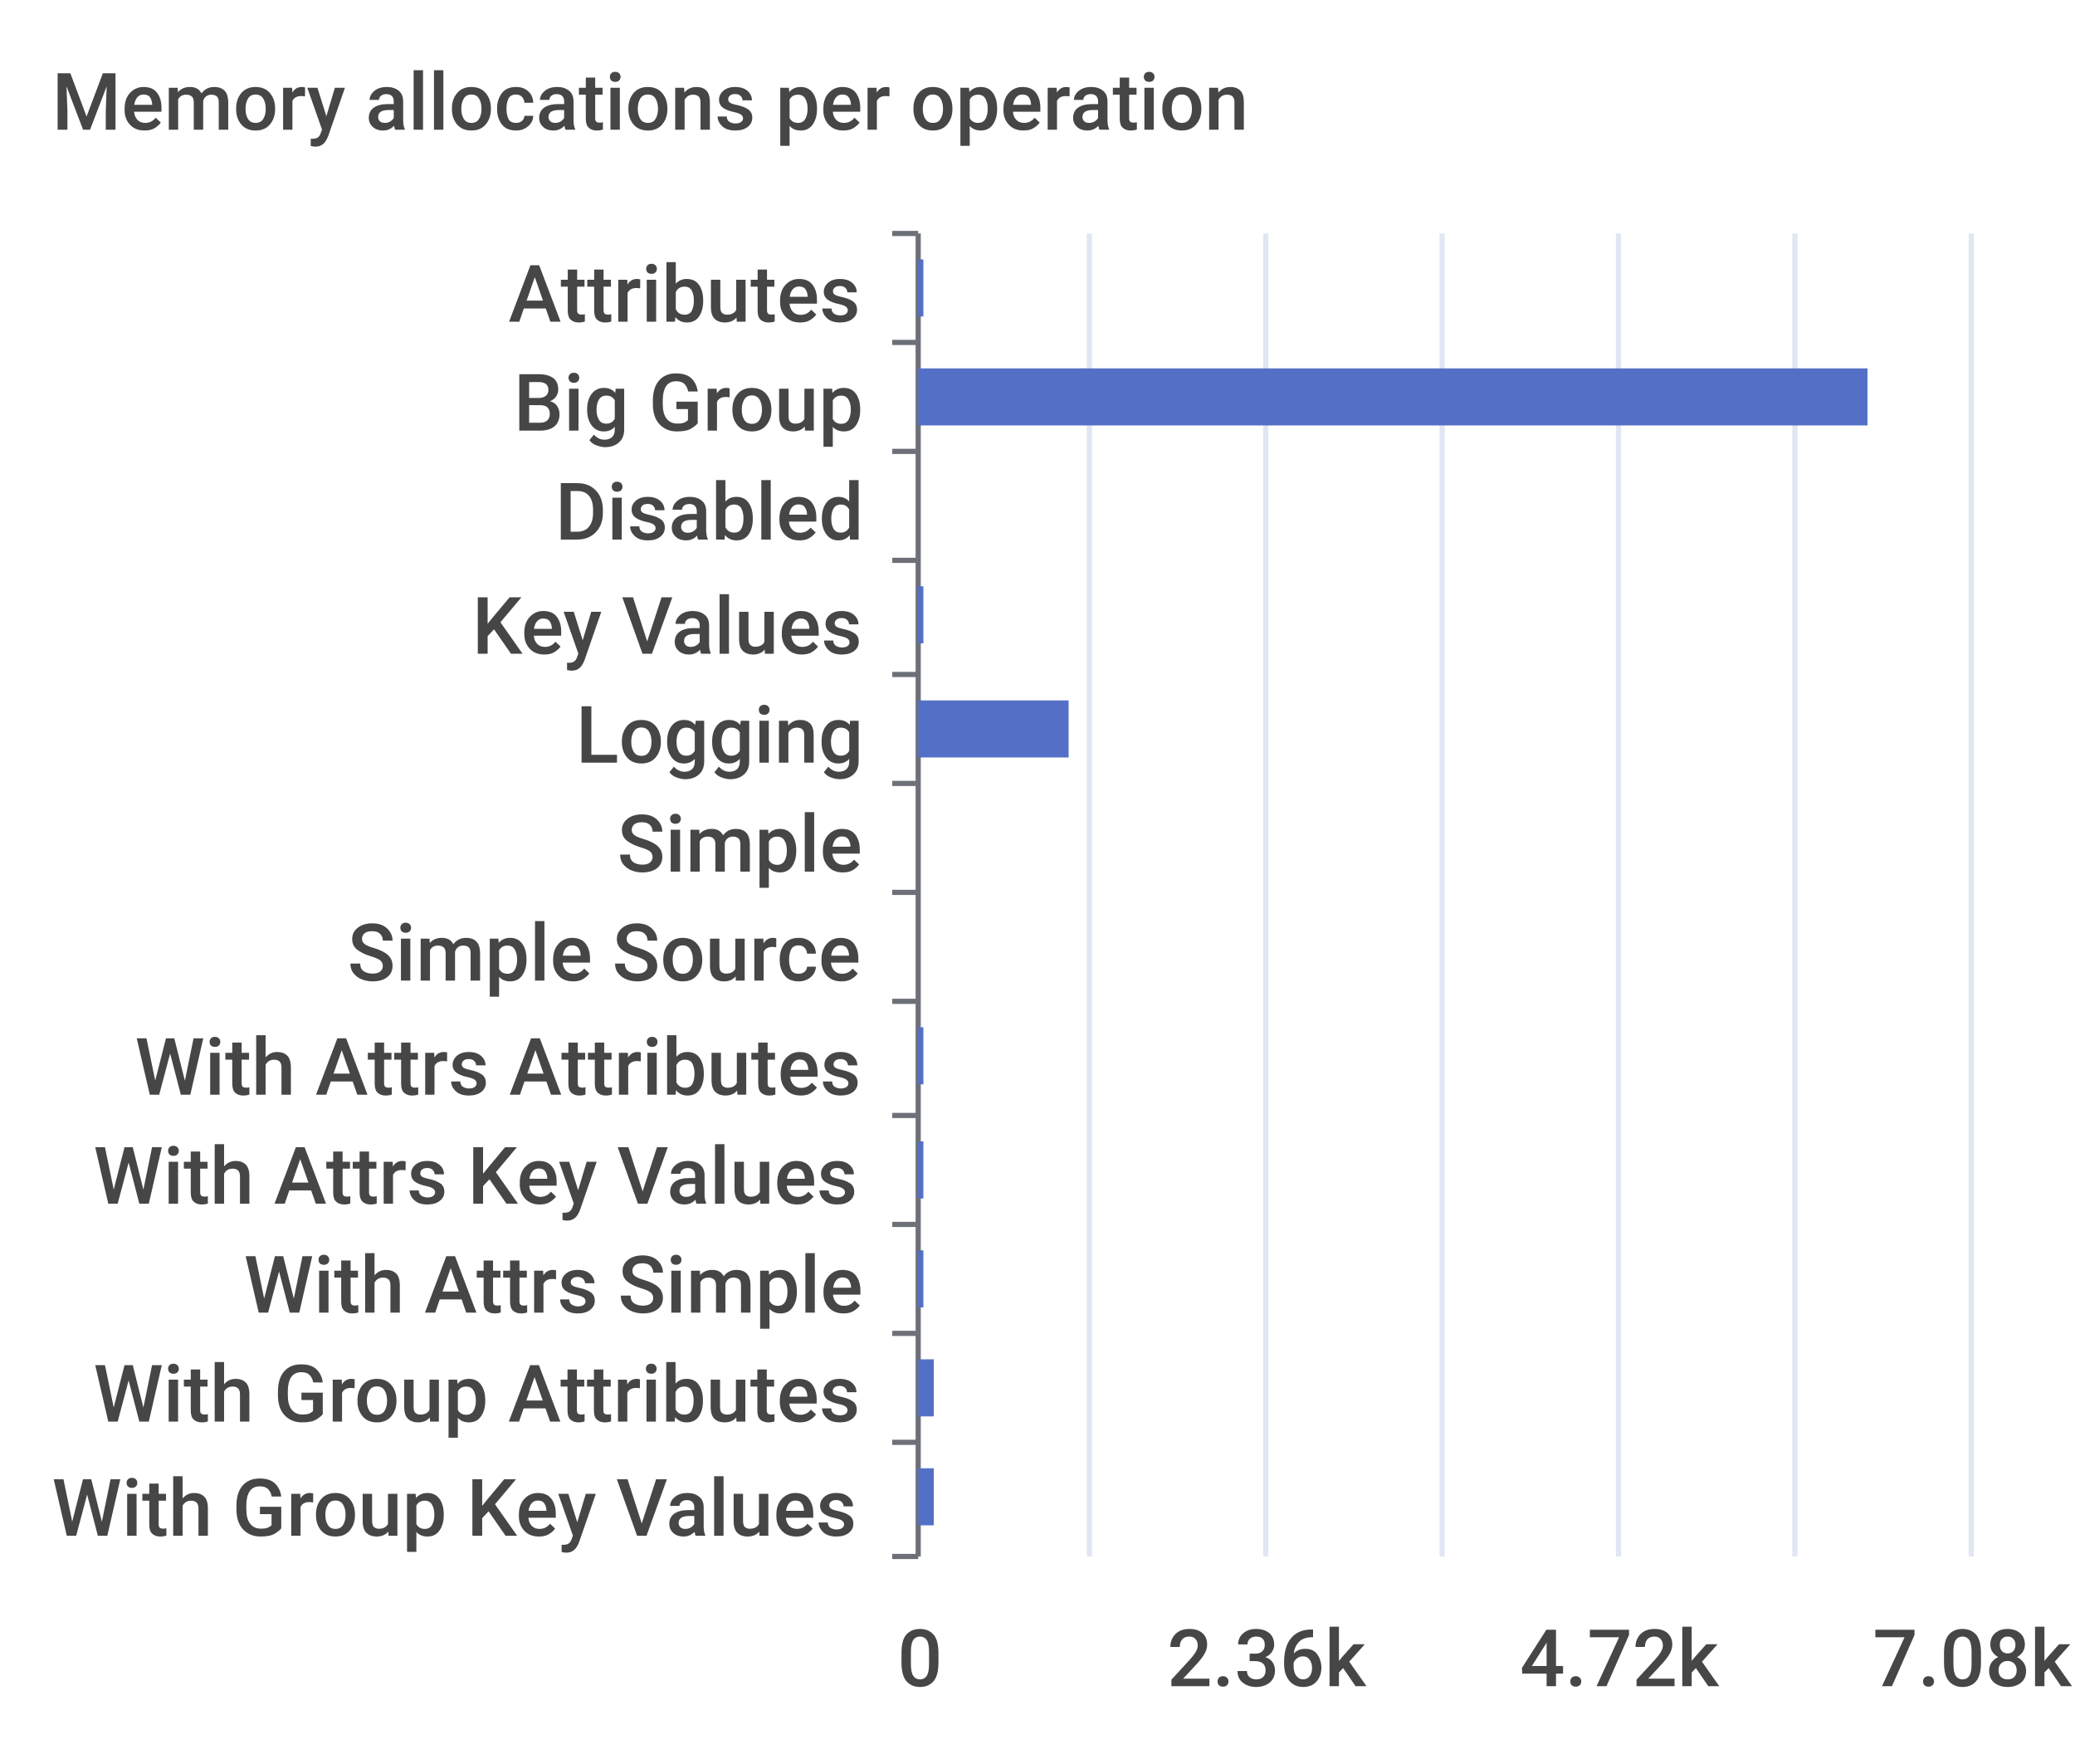
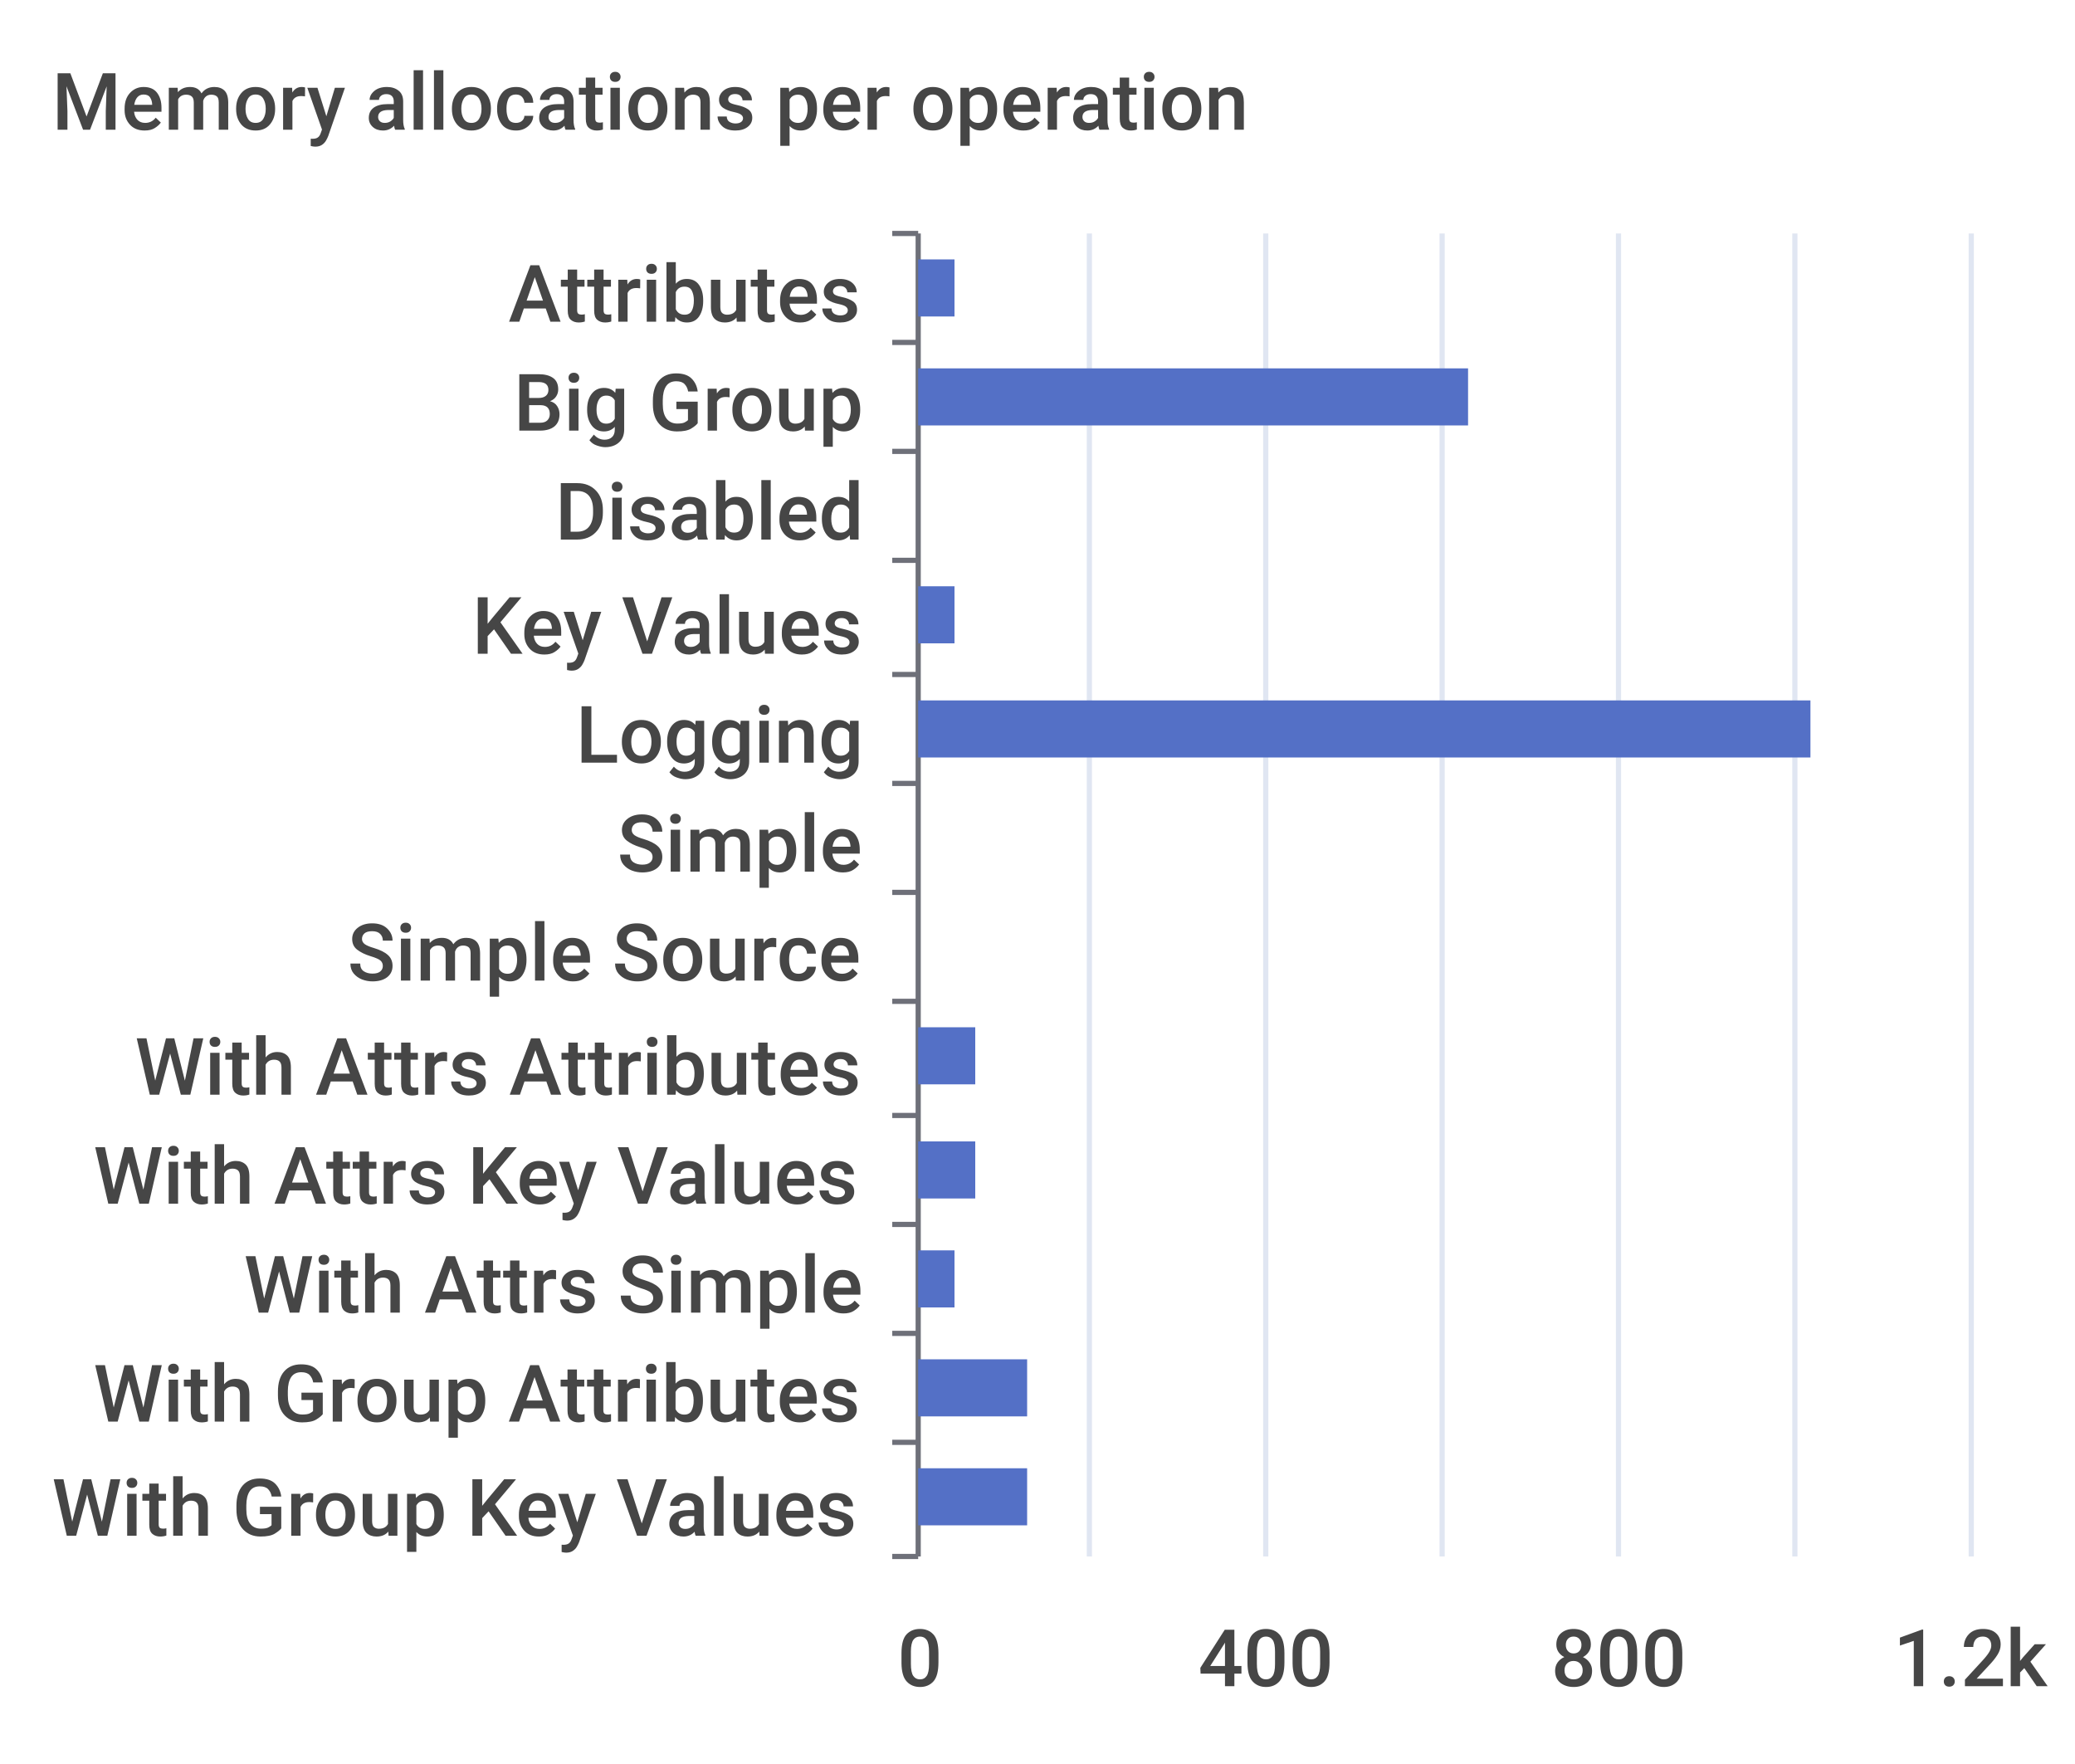
<svg xmlns="http://www.w3.org/2000/svg" width="400" height="340">\n<path d="M 0 0 L 400 0 L 400 340 L 0 340 L 0 0" style="stroke-width:0;stroke:none;fill:rgba(255,255,255,1.0)" />
  <text x="10" y="25" style="stroke-width:0;stroke:none;fill:rgba(70,70,70,1.0);font-size:15.3px;font-family:'Roboto Medium',sans-serif">Memory allocations per operation</text>
  <path d="M 172 45 L 177 45" style="stroke-width:1;stroke:rgba(110,112,121,1.0);fill:none" />
  <path d="M 172 66 L 177 66" style="stroke-width:1;stroke:rgba(110,112,121,1.0);fill:none" />
  <path d="M 172 87 L 177 87" style="stroke-width:1;stroke:rgba(110,112,121,1.0);fill:none" />
  <path d="M 172 108 L 177 108" style="stroke-width:1;stroke:rgba(110,112,121,1.0);fill:none" />
  <path d="M 172 130 L 177 130" style="stroke-width:1;stroke:rgba(110,112,121,1.0);fill:none" />
  <path d="M 172 151 L 177 151" style="stroke-width:1;stroke:rgba(110,112,121,1.0);fill:none" />
  <path d="M 172 172 L 177 172" style="stroke-width:1;stroke:rgba(110,112,121,1.0);fill:none" />
  <path d="M 172 193 L 177 193" style="stroke-width:1;stroke:rgba(110,112,121,1.0);fill:none" />
  <path d="M 172 215 L 177 215" style="stroke-width:1;stroke:rgba(110,112,121,1.0);fill:none" />
  <path d="M 172 236 L 177 236" style="stroke-width:1;stroke:rgba(110,112,121,1.0);fill:none" />
  <path d="M 172 257 L 177 257" style="stroke-width:1;stroke:rgba(110,112,121,1.0);fill:none" />
  <path d="M 172 278 L 177 278" style="stroke-width:1;stroke:rgba(110,112,121,1.0);fill:none" />
  <path d="M 172 300 L 177 300" style="stroke-width:1;stroke:rgba(110,112,121,1.0);fill:none" />
  <path d="M 177 45 L 177 300" style="stroke-width:1;stroke:rgba(110,112,121,1.0);fill:none" />
  <text x="98" y="62" style="stroke-width:0;stroke:none;fill:rgba(70,70,70,1.0);font-size:15.3px;font-family:'Roboto Medium',sans-serif">Attributes</text>
  <text x="99" y="83" style="stroke-width:0;stroke:none;fill:rgba(70,70,70,1.0);font-size:15.3px;font-family:'Roboto Medium',sans-serif">Big Group</text>
  <text x="107" y="104" style="stroke-width:0;stroke:none;fill:rgba(70,70,70,1.0);font-size:15.3px;font-family:'Roboto Medium',sans-serif">Disabled</text>
  <text x="91" y="126" style="stroke-width:0;stroke:none;fill:rgba(70,70,70,1.0);font-size:15.3px;font-family:'Roboto Medium',sans-serif">Key Values</text>
  <text x="111" y="147" style="stroke-width:0;stroke:none;fill:rgba(70,70,70,1.0);font-size:15.3px;font-family:'Roboto Medium',sans-serif">Logging</text>
  <text x="119" y="168" style="stroke-width:0;stroke:none;fill:rgba(70,70,70,1.0);font-size:15.3px;font-family:'Roboto Medium',sans-serif">Simple</text>
  <text x="67" y="189" style="stroke-width:0;stroke:none;fill:rgba(70,70,70,1.0);font-size:15.3px;font-family:'Roboto Medium',sans-serif">Simple Source</text>
  <text x="26" y="211" style="stroke-width:0;stroke:none;fill:rgba(70,70,70,1.0);font-size:15.3px;font-family:'Roboto Medium',sans-serif">With Attrs Attributes</text>
  <text x="18" y="232" style="stroke-width:0;stroke:none;fill:rgba(70,70,70,1.0);font-size:15.3px;font-family:'Roboto Medium',sans-serif">With Attrs Key Values</text>
  <text x="47" y="253" style="stroke-width:0;stroke:none;fill:rgba(70,70,70,1.0);font-size:15.3px;font-family:'Roboto Medium',sans-serif">With Attrs Simple</text>
  <text x="18" y="274" style="stroke-width:0;stroke:none;fill:rgba(70,70,70,1.0);font-size:15.3px;font-family:'Roboto Medium',sans-serif">With Group Attributes</text>
  <text x="10" y="296" style="stroke-width:0;stroke:none;fill:rgba(70,70,70,1.0);font-size:15.3px;font-family:'Roboto Medium',sans-serif">With Group Key Values</text>
  <text x="173" y="325" style="stroke-width:0;stroke:none;fill:rgba(70,70,70,1.0);font-size:15.3px;font-family:'Roboto Medium',sans-serif">0</text>
-   <text x="225" y="325" style="stroke-width:0;stroke:none;fill:rgba(70,70,70,1.0);font-size:15.3px;font-family:'Roboto Medium',sans-serif">2.36k</text>
-   <text x="293" y="325" style="stroke-width:0;stroke:none;fill:rgba(70,70,70,1.0);font-size:15.3px;font-family:'Roboto Medium',sans-serif">4.72k</text>
-   <text x="361" y="325" style="stroke-width:0;stroke:none;fill:rgba(70,70,70,1.0);font-size:15.3px;font-family:'Roboto Medium',sans-serif">7.08k</text>
+   <text x="231" y="325" style="stroke-width:0;stroke:none;fill:rgba(70,70,70,1.0);font-size:15.3px;font-family:'Roboto Medium',sans-serif">400</text>
+   <text x="299" y="325" style="stroke-width:0;stroke:none;fill:rgba(70,70,70,1.0);font-size:15.3px;font-family:'Roboto Medium',sans-serif">800</text>
+   <text x="365" y="325" style="stroke-width:0;stroke:none;fill:rgba(70,70,70,1.0);font-size:15.3px;font-family:'Roboto Medium',sans-serif">1.2k</text>
  <path d="M 210 45 L 210 300" style="stroke-width:1;stroke:rgba(224,230,242,1.0);fill:none" />
  <path d="M 244 45 L 244 300" style="stroke-width:1;stroke:rgba(224,230,242,1.0);fill:none" />
  <path d="M 278 45 L 278 300" style="stroke-width:1;stroke:rgba(224,230,242,1.0);fill:none" />
  <path d="M 312 45 L 312 300" style="stroke-width:1;stroke:rgba(224,230,242,1.0);fill:none" />
  <path d="M 346 45 L 346 300" style="stroke-width:1;stroke:rgba(224,230,242,1.0);fill:none" />
  <path d="M 380 45 L 380 300" style="stroke-width:1;stroke:rgba(224,230,242,1.0);fill:none" />
-   <path d="M 177 283 L 180 283 L 180 294 L 177 294 L 177 283" style="stroke-width:0;stroke:none;fill:rgba(84,112,198,1.0)" />
-   <path d="M 177 262 L 180 262 L 180 273 L 177 273 L 177 262" style="stroke-width:0;stroke:none;fill:rgba(84,112,198,1.0)" />
-   <path d="M 177 241 L 178 241 L 178 252 L 177 252 L 177 241" style="stroke-width:0;stroke:none;fill:rgba(84,112,198,1.0)" />
-   <path d="M 177 220 L 178 220 L 178 231 L 177 231 L 177 220" style="stroke-width:0;stroke:none;fill:rgba(84,112,198,1.0)" />
-   <path d="M 177 198 L 178 198 L 178 209 L 177 209 L 177 198" style="stroke-width:0;stroke:none;fill:rgba(84,112,198,1.0)" />
+   <path d="M 177 283 L 198 283 L 198 294 L 177 294 L 177 283" style="stroke-width:0;stroke:none;fill:rgba(84,112,198,1.0)" />
+   <path d="M 177 262 L 198 262 L 198 273 L 177 273 L 177 262" style="stroke-width:0;stroke:none;fill:rgba(84,112,198,1.0)" />
+   <path d="M 177 241 L 184 241 L 184 252 L 177 252 L 177 241" style="stroke-width:0;stroke:none;fill:rgba(84,112,198,1.0)" />
+   <path d="M 177 220 L 188 220 L 188 231 L 177 231 L 177 220" style="stroke-width:0;stroke:none;fill:rgba(84,112,198,1.0)" />
+   <path d="M 177 198 L 188 198 L 188 209 L 177 209 L 177 198" style="stroke-width:0;stroke:none;fill:rgba(84,112,198,1.0)" />
  <path d="M 177 177 L 177 177 L 177 188 L 177 188 L 177 177" style="stroke-width:0;stroke:none;fill:rgba(84,112,198,1.0)" />
  <path d="M 177 156 L 177 156 L 177 167 L 177 167 L 177 156" style="stroke-width:0;stroke:none;fill:rgba(84,112,198,1.0)" />
-   <path d="M 177 135 L 206 135 L 206 146 L 177 146 L 177 135" style="stroke-width:0;stroke:none;fill:rgba(84,112,198,1.0)" />
-   <path d="M 177 113 L 178 113 L 178 124 L 177 124 L 177 113" style="stroke-width:0;stroke:none;fill:rgba(84,112,198,1.0)" />
+   <path d="M 177 135 L 349 135 L 349 146 L 177 146 L 177 135" style="stroke-width:0;stroke:none;fill:rgba(84,112,198,1.0)" />
+   <path d="M 177 113 L 184 113 L 184 124 L 177 124 L 177 113" style="stroke-width:0;stroke:none;fill:rgba(84,112,198,1.0)" />
  <path d="M 177 92 L 177 92 L 177 103 L 177 103 L 177 92" style="stroke-width:0;stroke:none;fill:rgba(84,112,198,1.0)" />
-   <path d="M 177 71 L 360 71 L 360 82 L 177 82 L 177 71" style="stroke-width:0;stroke:none;fill:rgba(84,112,198,1.0)" />
-   <path d="M 177 50 L 178 50 L 178 61 L 177 61 L 177 50" style="stroke-width:0;stroke:none;fill:rgba(84,112,198,1.0)" />
+   <path d="M 177 71 L 283 71 L 283 82 L 177 82 L 177 71" style="stroke-width:0;stroke:none;fill:rgba(84,112,198,1.0)" />
+   <path d="M 177 50 L 184 50 L 184 61 L 177 61 L 177 50" style="stroke-width:0;stroke:none;fill:rgba(84,112,198,1.0)" />
</svg>
